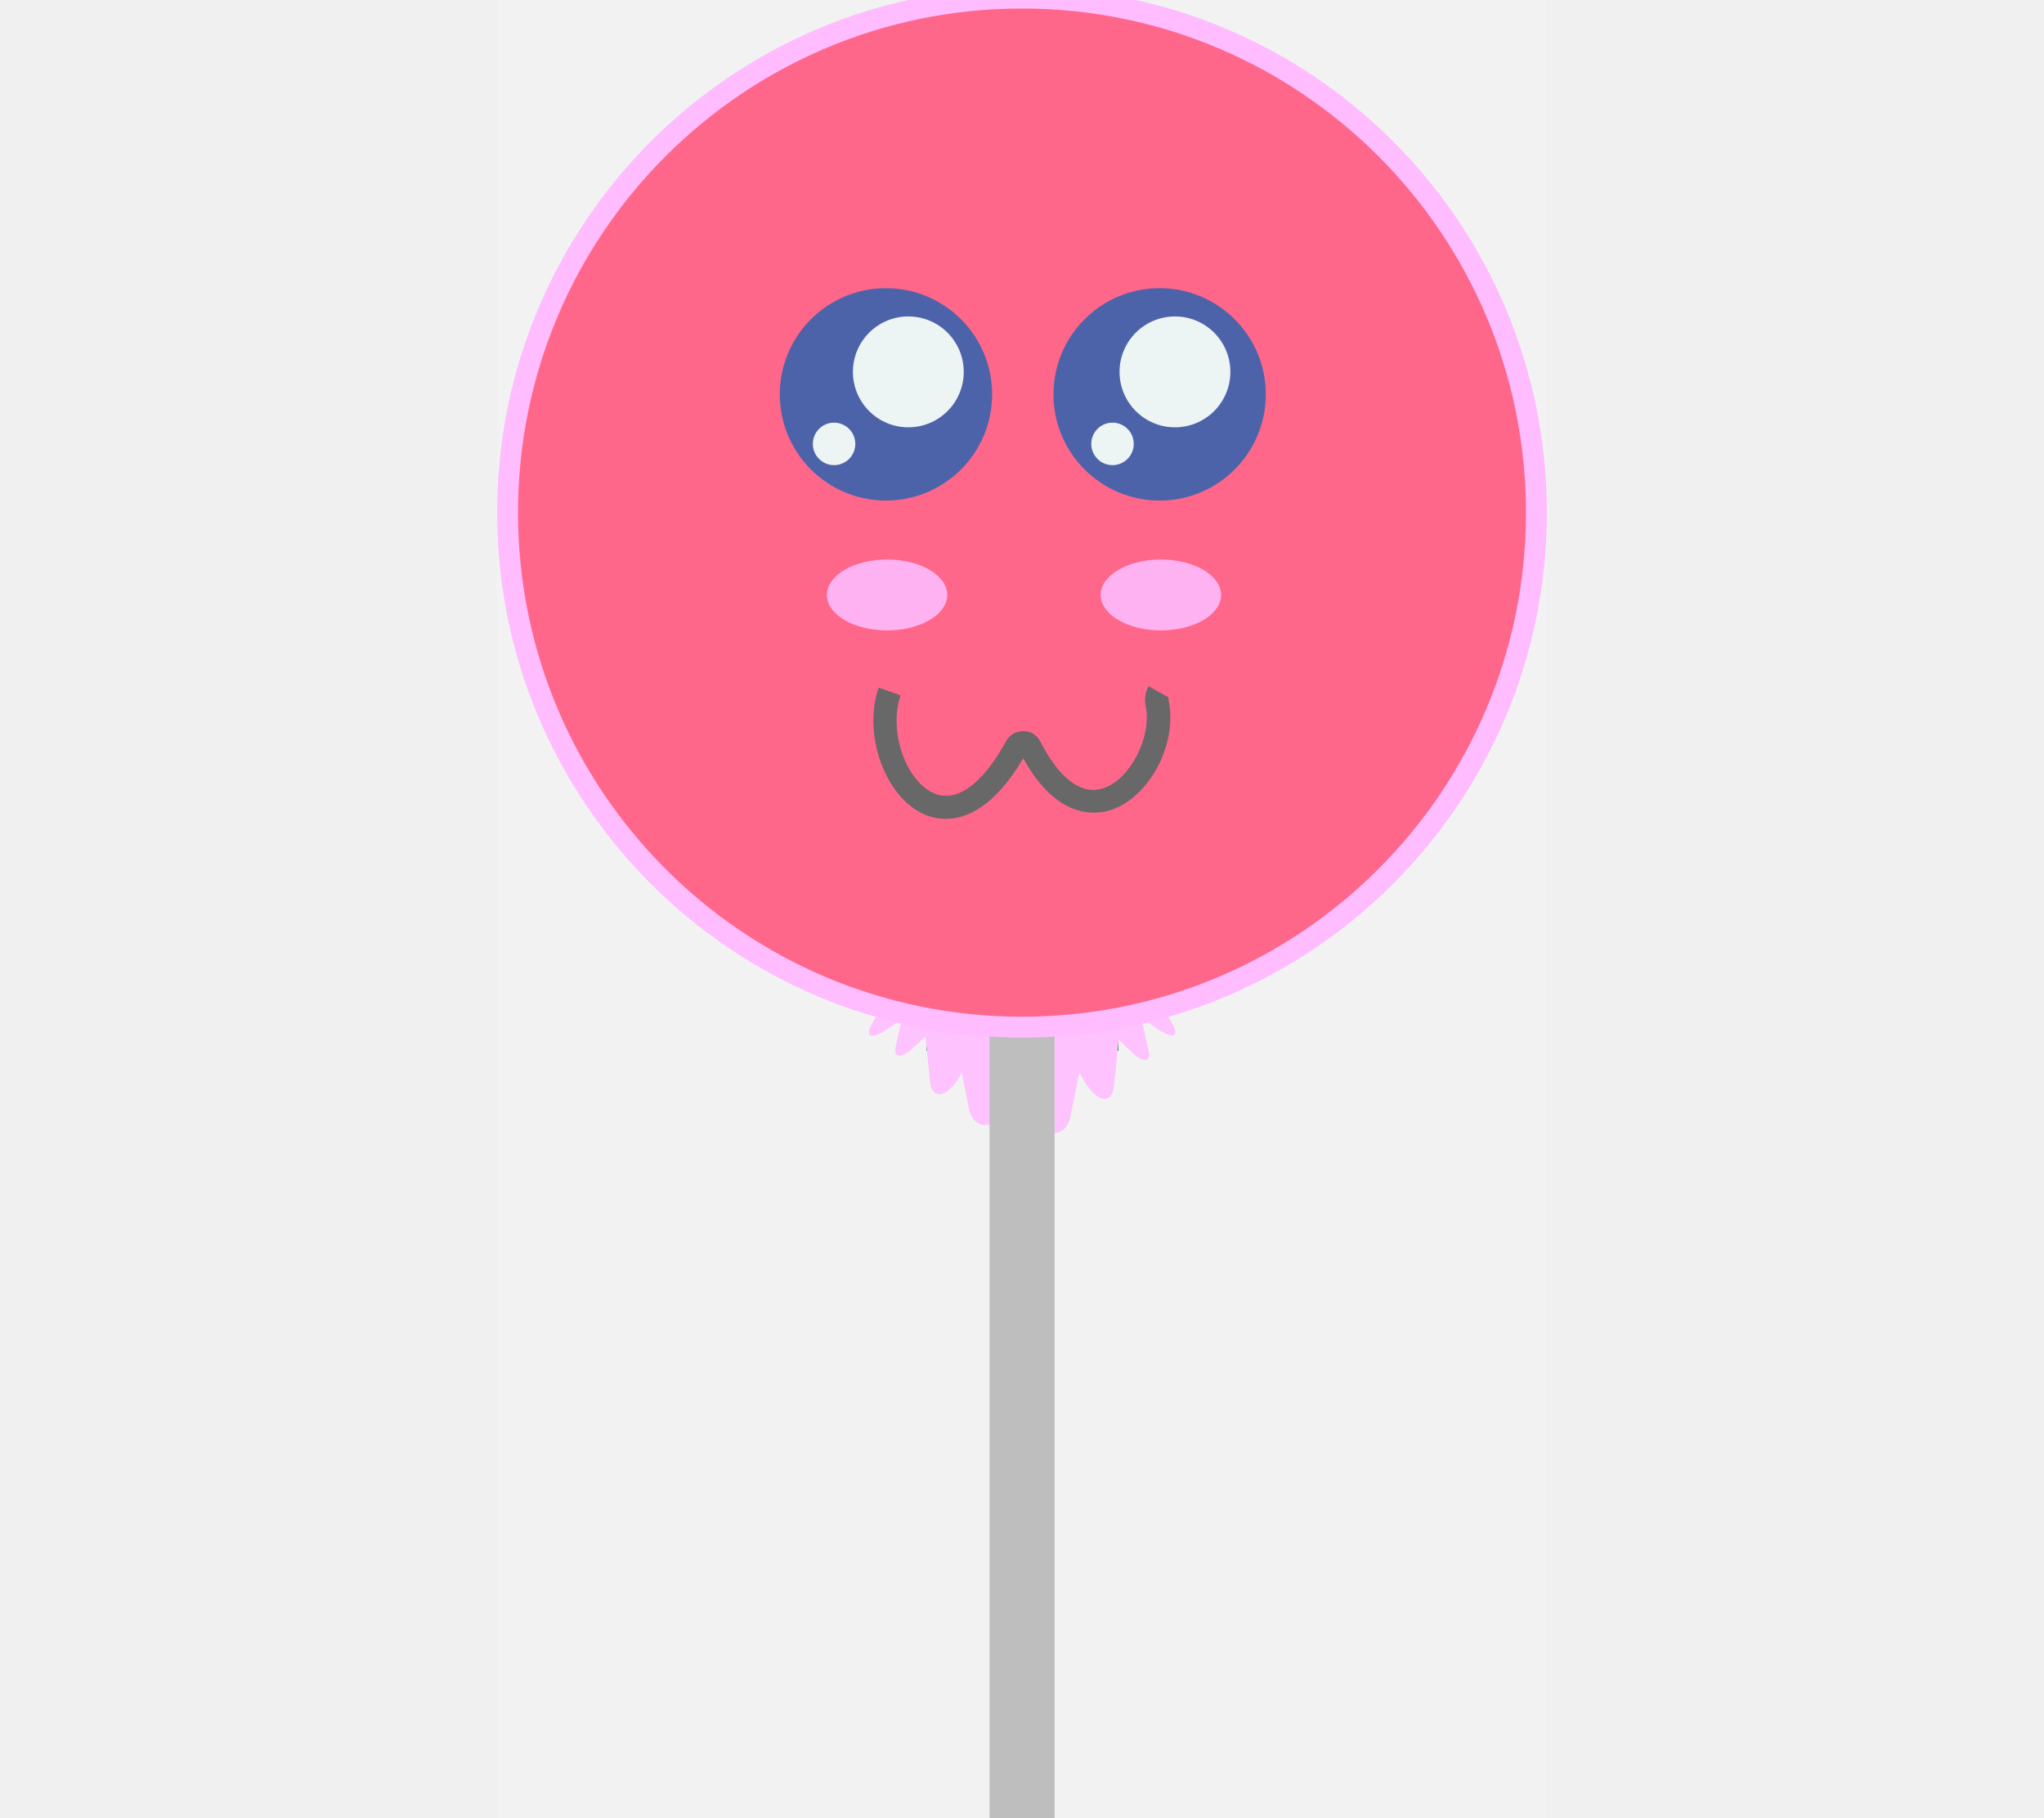
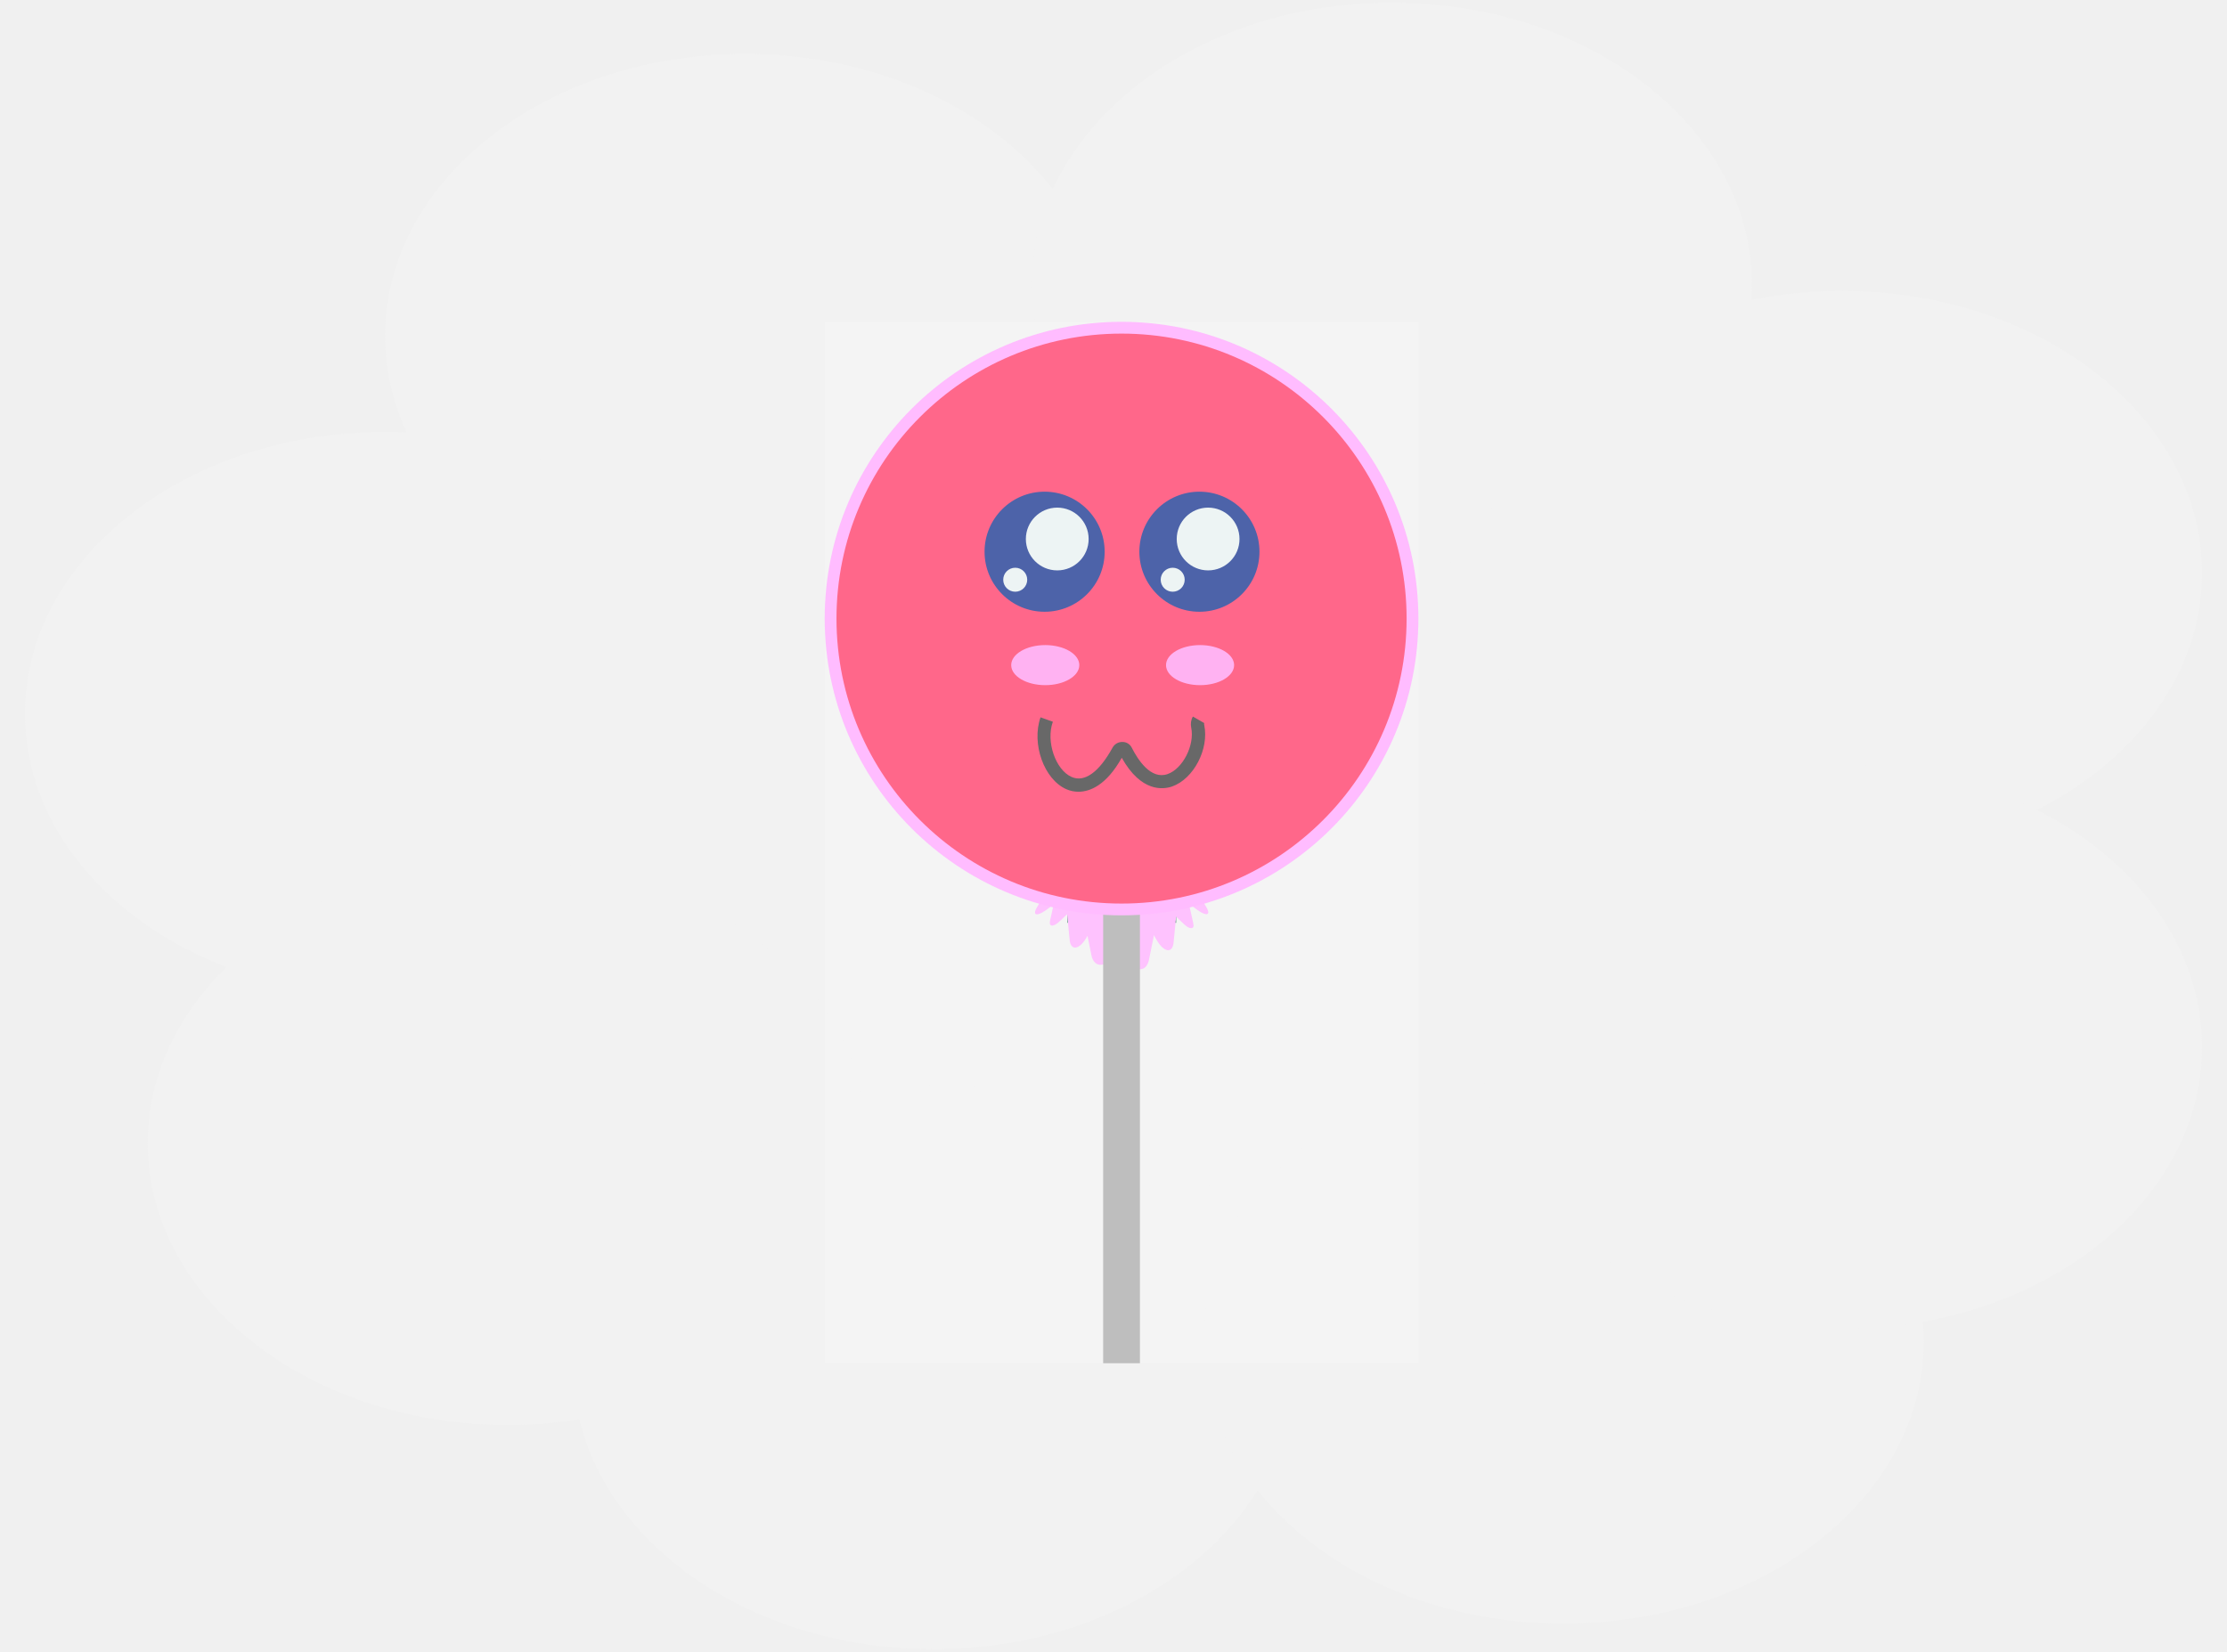
- <svg xmlns="http://www.w3.org/2000/svg" width="180" height="160" viewBox="0 0 180 160">
+ <svg xmlns="http://www.w3.org/2000/svg" width="310" height="230" viewBox="0 0 310 230">
  <defs>
-     <style>.cls-1{opacity:0.9;}.cls-2{fill:#006837;}.cls-3{fill:#ffb0ff;}.cls-4{fill:#b3b3b3;}.cls-5{fill:#ff4c76;}.cls-6{fill:#2e489a;}.cls-7{fill:#eaf2f2;}.cls-8{opacity:0.89;}.cls-9{fill:#4d4d4d;}.cls-10{opacity:0.15;}.cls-11{fill:#fff;}</style>
+     <style>.cls-1{fill:#f2f2f2;}.cls-2{opacity:0.9;}.cls-3{fill:#006837;}.cls-4{fill:#ffb0ff;}.cls-5{fill:#b3b3b3;}.cls-6{fill:#ff4c76;}.cls-7{fill:#2e489a;}.cls-8{fill:#eaf2f2;}.cls-9{opacity:0.89;}.cls-10{fill:#4d4d4d;}.cls-11{opacity:0.15;}.cls-12{fill:#fff;}</style>
  </defs>
  <g id="Dreams">
-     <g class="cls-1">
-       <rect class="cls-2" x="81.58" y="85.51" width="16.92" height="7" />
-       <path class="cls-3" d="M80,87.18l-1.13,5c-.21,1,.58,1,1.56.05l4-3.74" />
-       <path class="cls-3" d="M81,86.16l.89,9c.16,1.7,1.48,1.52,2.59-.35L89,87.28" />
-       <path class="cls-3" d="M83.08,86.44l2.24,11.12c.42,2.1,2.39,1.94,3.89-.31l6.06-9.1" />
-       <path class="cls-3" d="M81.87,81.74l-5,8.26c-.94,1.56.1,1.59,2.05.06l7.88-6.19" />
-       <path class="cls-3" d="M100.05,87.59l1.12,5c.22.95-.57,1-1.55,0l-4-3.74" />
-       <path class="cls-3" d="M99,86.57l-.89,9c-.17,1.7-1.48,1.53-2.59-.34L91,87.68" />
-       <path class="cls-3" d="M96.51,87.13,94.27,98.26c-.42,2.09-2.39,1.93-3.89-.32l-6.06-9.1" />
-       <path class="cls-3" d="M98.16,81.72l5,8.26c.94,1.56-.1,1.58-2.05,0l-7.88-6.19" />
+     <ellipse class="cls-1" cx="166.96" cy="115" rx="87.16" ry="68.24" />
+     <ellipse class="cls-1" cx="103.73" cy="46.76" rx="50.13" ry="39.25" />
+     <ellipse class="cls-1" cx="53.6" cy="99.39" rx="50.13" ry="39.25" />
+     <ellipse class="cls-1" cx="70.69" cy="159.16" rx="50.13" ry="39.25" />
+     <ellipse class="cls-1" cx="129.93" cy="190.38" rx="50.13" ry="39.25" />
+     <ellipse class="cls-1" cx="217.66" cy="186.81" rx="50.13" ry="39.25" />
+     <ellipse class="cls-1" cx="193.74" cy="39.62" rx="50.13" ry="39.25" />
+     <ellipse class="cls-1" cx="256.4" cy="79.76" rx="50.13" ry="39.25" />
+     <ellipse class="cls-1" cx="256.4" cy="145.78" rx="50.13" ry="39.25" />
+     <g class="cls-2">
+       <rect class="cls-3" x="148.59" y="122.23" width="15.13" height="6.26" />
+       <path class="cls-4" d="M147.16,123.73l-1,4.5c-.18.85.52.87,1.39,0l3.53-3.34" />
+       <path class="cls-4" d="M148.11,122.82l.79,8.07c.15,1.52,1.33,1.36,2.32-.31l4-6.76" />
+       <path class="cls-4" d="M149.93,123.07l2,9.94c.38,1.88,2.15,1.74,3.49-.28l5.41-8.13" />
+       <path class="cls-4" d="M148.85,118.87l-4.46,7.39c-.84,1.39.09,1.41,1.83,0l7.05-5.53" />
+       <path class="cls-4" d="M165.11,124.09l1,4.5c.19.85-.51.87-1.39,0l-3.53-3.35" />
+       <path class="cls-4" d="M164.16,123.18l-.8,8.07c-.15,1.52-1.32,1.37-2.31-.3l-4-6.77" />
+       <path class="cls-4" d="M161.94,123.69l-2,9.94c-.37,1.88-2.14,1.74-3.48-.28l-5.41-8.13" />
+       <path class="cls-4" d="M163.42,118.85l4.46,7.38c.84,1.4-.09,1.42-1.83,0L159,120.75" />
    </g>
-     <rect class="cls-4" x="87.14" y="58.02" width="5.73" height="103.07" />
-     <circle class="cls-3" cx="90" cy="45.13" r="46.22" />
-     <circle class="cls-5" cx="90" cy="45.13" r="44.38" />
-     <circle class="cls-6" cx="78.02" cy="34.72" r="9.35" />
-     <circle class="cls-7" cx="79.99" cy="32.74" r="4.88" />
-     <circle class="cls-7" cx="73.45" cy="39.08" r="1.87" />
-     <circle class="cls-6" cx="102.12" cy="34.72" r="9.35" />
-     <circle class="cls-7" cx="103.47" cy="32.74" r="4.88" />
-     <circle class="cls-7" cx="97.97" cy="39.08" r="1.87" />
-     <g class="cls-8">
-       <ellipse class="cls-3" cx="78.12" cy="52.38" rx="5.3" ry="3.12" />
+     <rect class="cls-5" x="153.56" y="97.65" width="5.12" height="92.16" />
+     <circle class="cls-4" cx="156.12" cy="86.13" r="41.32" />
+     <circle class="cls-6" cx="156.12" cy="86.13" r="39.68" />
+     <circle class="cls-7" cx="145.41" cy="76.82" r="8.36" />
+     <circle class="cls-8" cx="147.17" cy="75.05" r="4.37" />
+     <circle class="cls-8" cx="141.32" cy="80.72" r="1.67" />
+     <circle class="cls-7" cx="166.96" cy="76.82" r="8.36" />
+     <circle class="cls-8" cx="168.17" cy="75.05" r="4.37" />
+     <circle class="cls-8" cx="163.24" cy="80.72" r="1.67" />
+     <g class="cls-9">
+       <ellipse class="cls-4" cx="145.5" cy="92.61" rx="4.74" ry="2.79" />
    </g>
-     <g class="cls-8">
-       <ellipse class="cls-3" cx="102.23" cy="52.38" rx="5.3" ry="3.12" />
+     <g class="cls-9">
+       <ellipse class="cls-4" cx="167.05" cy="92.61" rx="4.74" ry="2.79" />
    </g>
-     <path class="cls-9" d="M83.3,72.09a4.75,4.75,0,0,1-1.92-.4c-3.45-1.53-5.43-7.06-4-11.15l1.93.68c-1.08,3.07.42,7.5,2.9,8.6,2,.9,4.3-.74,6.41-4.6a1.68,1.68,0,0,1,1.53-.85,1.61,1.61,0,0,1,1.43.86c1,1.94,3,5.06,5.63,4.15,2.35-.82,4.24-4.53,3.68-7.23a2.5,2.5,0,0,1,.26-1.74l0,0,1.77,1,0,0a.46.46,0,0,0,0,.3c.78,3.75-1.65,8.4-5,9.57-1.37.47-4.8.94-7.81-4.52C87.57,71.09,85.07,72.09,83.3,72.09Z" />
-     <g class="cls-10">
-       <rect class="cls-11" x="43.78" y="-1.08" width="92.43" height="162.16" />
+     <path class="cls-10" d="M150.13,110.24a4.12,4.12,0,0,1-1.71-.36c-3.09-1.37-4.86-6.31-3.58-10l1.72.61c-1,2.75.38,6.7,2.6,7.69,1.81.8,3.84-.66,5.73-4.12a1.52,1.52,0,0,1,1.36-.75,1.42,1.42,0,0,1,1.28.77c.87,1.73,2.68,4.52,5,3.7,2.1-.73,3.79-4,3.29-6.46a2.18,2.18,0,0,1,.23-1.55l0,0,1.58.91,0,0a.34.34,0,0,0,0,.27c.7,3.35-1.48,7.51-4.48,8.56-1.22.42-4.29.84-7-4C154,109.35,151.71,110.24,150.13,110.24Z" />
+     <g class="cls-11">
+       <rect class="cls-12" x="114.8" y="44.81" width="82.65" height="145" />
    </g>
  </g>
</svg>
